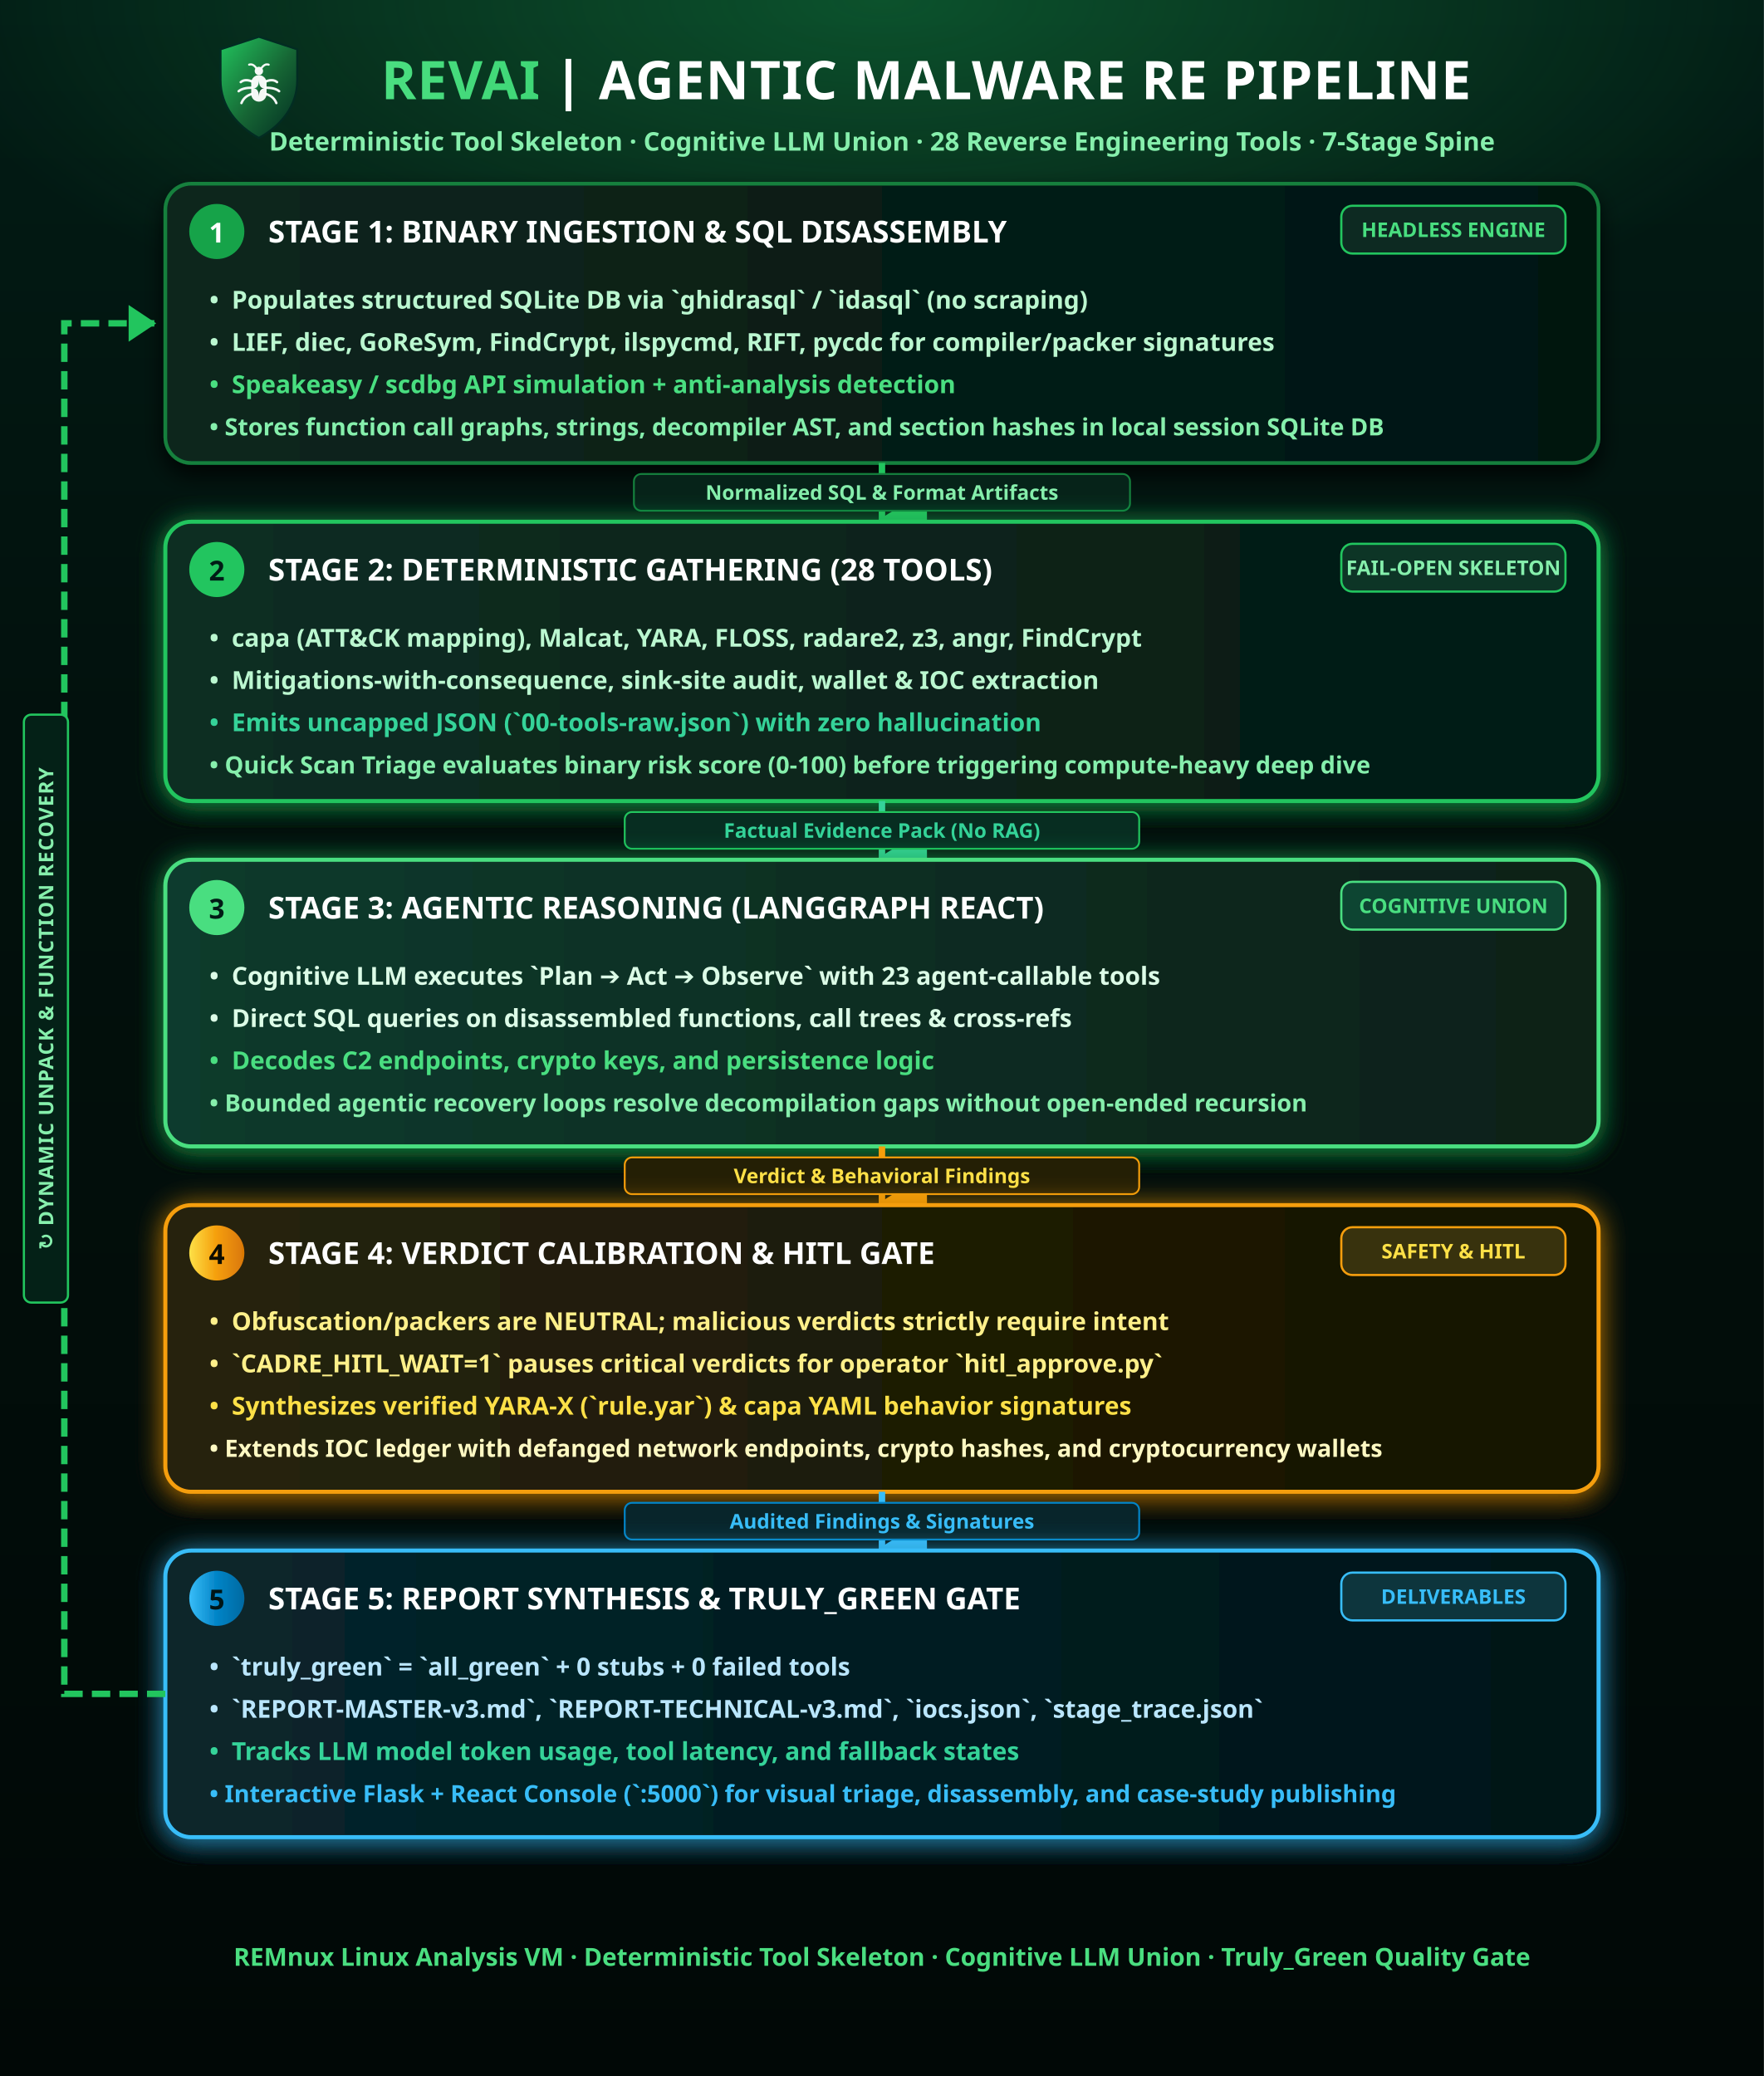
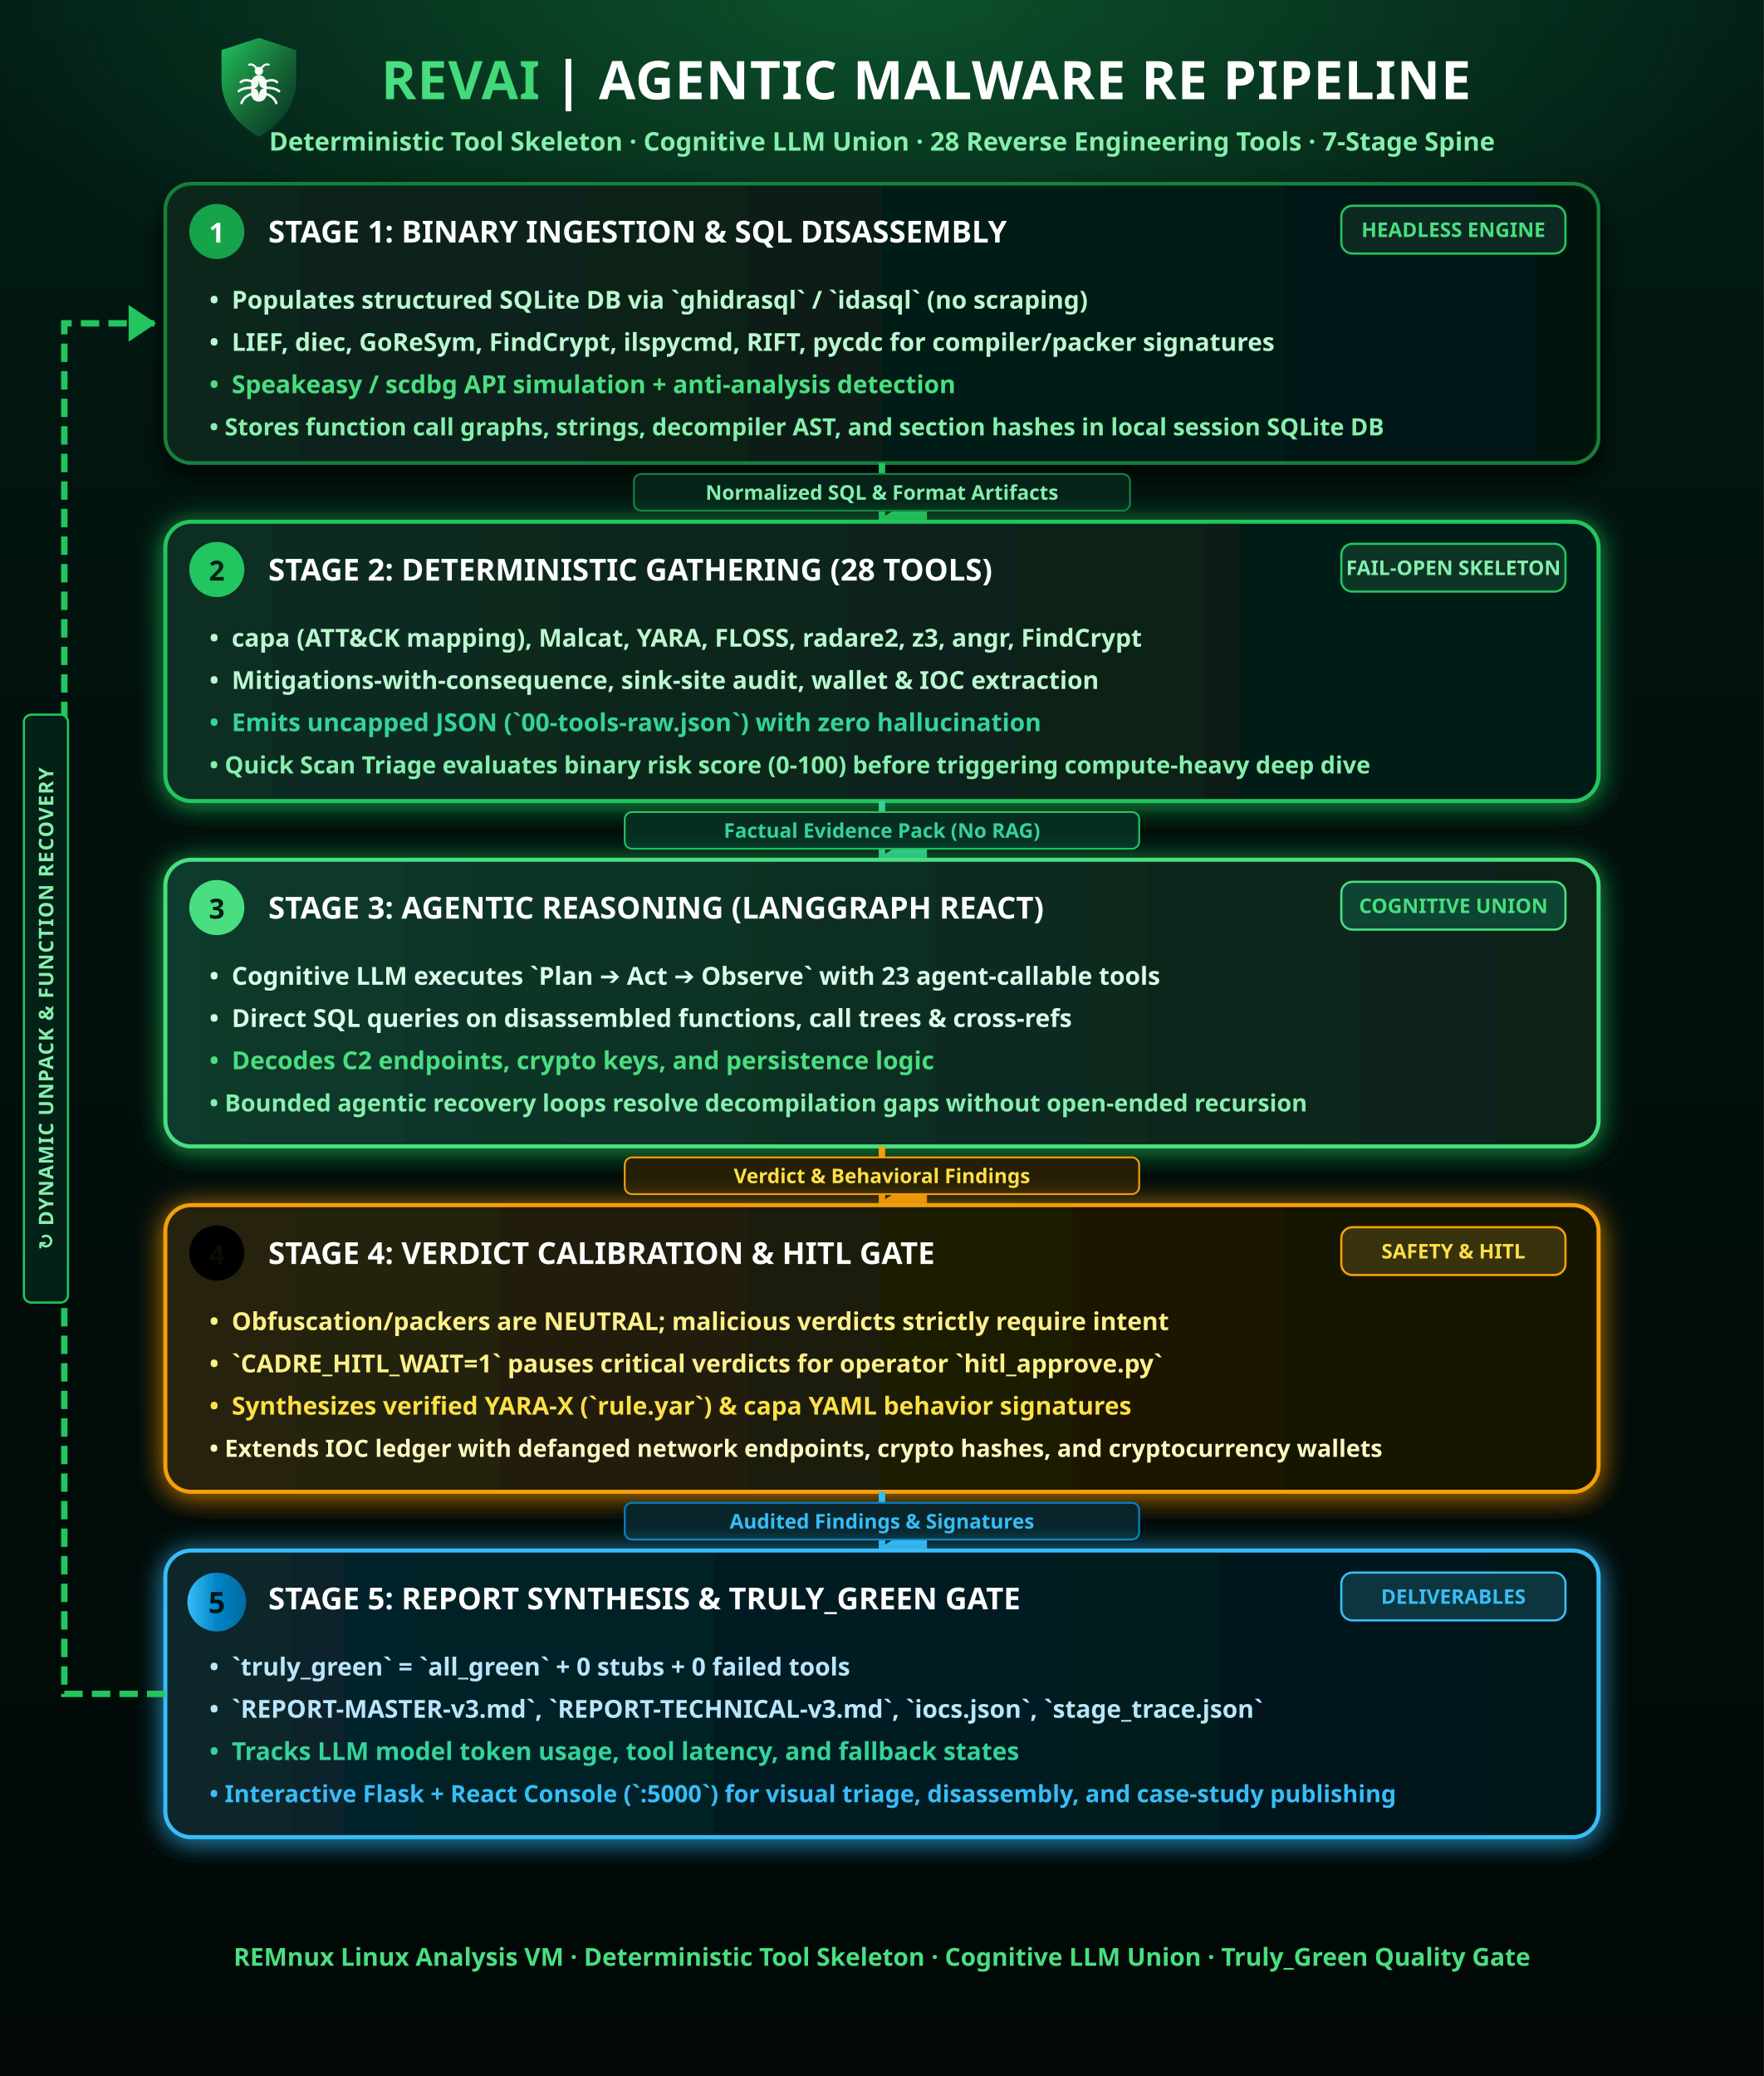
<svg xmlns="http://www.w3.org/2000/svg" width="960" height="1130" viewBox="0 0 960 1130" role="img" aria-label="RevAI Malware Reverse Engineering Architecture Flow">
  <defs>
    <linearGradient id="bgGrad" x1="0" y1="0" x2="0" y2="1">
      <stop offset="0%" stop-color="#021c15" />
      <stop offset="35%" stop-color="#02110d" />
      <stop offset="100%" stop-color="#010806" />
    </linearGradient>
    <radialGradient id="topGlow" cx="50%" cy="0%" r="55%">
      <stop offset="0%" stop-color="#22c55e" stop-opacity="0.32" />
      <stop offset="100%" stop-color="#22c55e" stop-opacity="0" />
    </radialGradient>
    <linearGradient id="shieldGrad" x1="0" y1="0" x2="1" y2="1">
      <stop offset="0%" stop-color="#22c55e" />
      <stop offset="55%" stop-color="#166534" />
      <stop offset="100%" stop-color="#022c22" />
    </linearGradient>
    <linearGradient id="emeraldGrad" x1="0" y1="0" x2="1" y2="0">
      <stop offset="0%" stop-color="#4ade80" />
      <stop offset="50%" stop-color="#22c55e" />
      <stop offset="100%" stop-color="#16a34a" />
    </linearGradient>
    <linearGradient id="goldGrad" x1="0" y1="0" x2="1" y2="0">
      <stop offset="0%" stop-color="#fde047" />
      <stop offset="50%" stop-color="#f59e0b" />
      <stop offset="100%" stop-color="#d97706" />
    </linearGradient>
    <linearGradient id="cyanGrad" x1="0" y1="0" x2="1" y2="0">
      <stop offset="0%" stop-color="#38bdf8" />
      <stop offset="50%" stop-color="#0284c7" />
      <stop offset="100%" stop-color="#0369a1" />
    </linearGradient>
    <linearGradient id="cardIntake" x1="0" y1="0" x2="1" y2="0">
      <stop offset="0%" stop-color="#09261d" />
      <stop offset="100%" stop-color="#041611" />
    </linearGradient>
    <linearGradient id="cardTools" x1="0" y1="0" x2="1" y2="0">
      <stop offset="0%" stop-color="#0b2e23" />
      <stop offset="100%" stop-color="#051a13" />
    </linearGradient>
    <linearGradient id="cardAgent" x1="0" y1="0" x2="1" y2="0">
      <stop offset="0%" stop-color="#0f3b2d" />
      <stop offset="100%" stop-color="#072018" />
    </linearGradient>
    <linearGradient id="cardGate" x1="0" y1="0" x2="1" y2="0">
      <stop offset="0%" stop-color="#262309" />
      <stop offset="100%" stop-color="#161404" />
    </linearGradient>
    <linearGradient id="cardReport" x1="0" y1="0" x2="1" y2="0">
      <stop offset="0%" stop-color="#07262c" />
      <stop offset="100%" stop-color="#031518" />
    </linearGradient>
    <filter id="shadow" x="-10%" y="-10%" width="120%" height="120%">
      <feDropShadow dx="0" dy="6" stdDeviation="6" flood-color="#000000" flood-opacity="0.8" />
    </filter>
    <filter id="glowGreen" x="-20%" y="-20%" width="140%" height="140%">
      <feDropShadow dx="0" dy="0" stdDeviation="7" flood-color="#22c55e" flood-opacity="0.5" />
    </filter>
    <filter id="glowGold" x="-20%" y="-20%" width="140%" height="140%">
      <feDropShadow dx="0" dy="0" stdDeviation="7" flood-color="#f59e0b" flood-opacity="0.5" />
    </filter>
    <filter id="glowCyan" x="-20%" y="-20%" width="140%" height="140%">
      <feDropShadow dx="0" dy="0" stdDeviation="7" flood-color="#38bdf8" flood-opacity="0.5" />
    </filter>
    <marker id="arrDownGreen" markerWidth="10" markerHeight="10" refX="5" refY="7" orient="auto">
      <polygon points="0 0, 10 0, 5 8" fill="#22c55e" />
    </marker>
    <marker id="arrDownEmerald" markerWidth="10" markerHeight="10" refX="5" refY="7" orient="auto">
      <polygon points="0 0, 10 0, 5 8" fill="#34d399" />
    </marker>
    <marker id="arrDownGold" markerWidth="10" markerHeight="10" refX="5" refY="7" orient="auto">
      <polygon points="0 0, 10 0, 5 8" fill="#f59e0b" />
    </marker>
    <marker id="arrDownCyan" markerWidth="10" markerHeight="10" refX="5" refY="7" orient="auto">
      <polygon points="0 0, 10 0, 5 8" fill="#38bdf8" />
    </marker>
  </defs>
  <rect width="960" height="1130" fill="url(#bgGrad)" />
  <rect width="960" height="380" fill="url(#topGlow)" />
  <g transform="translate(480, 46)">
    <g transform="translate(-360, -26) scale(0.38)">
      <path d="M55 0 L110 18 V62 C110 100 86 128 55 145 C24 128 0 100 0 62 V18 Z" fill="url(#shieldGrad)" stroke="#022c22" stroke-width="3" />
      <path d="M52 46 Q47 38 41 40" fill="none" stroke="#ffffff" stroke-width="3" stroke-linecap="round" opacity="0.95" />
      <path d="M58 46 Q63 38 69 40" fill="none" stroke="#ffffff" stroke-width="3" stroke-linecap="round" opacity="0.95" />
      <path d="M45 64 Q35 60 29 65" fill="none" stroke="#ffffff" stroke-width="3.5" stroke-linecap="round" opacity="0.95" />
      <path d="M65 64 Q75 60 81 65" fill="none" stroke="#ffffff" stroke-width="3.5" stroke-linecap="round" opacity="0.95" />
      <path d="M45 73 Q32 73 26 78" fill="none" stroke="#ffffff" stroke-width="3.5" stroke-linecap="round" opacity="0.95" />
      <path d="M65 73 Q78 73 84 78" fill="none" stroke="#ffffff" stroke-width="3.5" stroke-linecap="round" opacity="0.95" />
      <path d="M45 82 Q34 85 30 95" fill="none" stroke="#ffffff" stroke-width="3.5" stroke-linecap="round" opacity="0.95" />
      <path d="M65 82 Q76 85 80 95" fill="none" stroke="#ffffff" stroke-width="3.5" stroke-linecap="round" opacity="0.95" />
      <rect x="44" y="55" width="22" height="38" rx="11" fill="#ffffff" opacity="0.95" />
      <circle cx="55" cy="49" r="6" fill="#ffffff" opacity="0.95" />
      <path d="M55 62 Q55 74 63 74 Q55 74 55 86 Q55 74 47 74 Q55 74 55 62 Z" fill="url(#shieldGrad)" />
    </g>
    <text x="24" y="8" text-anchor="middle" font-family="'Segoe UI', -apple-system, sans-serif" font-size="29" font-weight="900" letter-spacing="0.5">
      <tspan fill="url(#emeraldGrad)">REVAI</tspan>
      <tspan fill="#ffffff" font-weight="800"> | AGENTIC MALWARE RE PIPELINE</tspan>
    </text>
    <text x="0" y="36" text-anchor="middle" font-family="'Segoe UI', -apple-system, sans-serif" font-size="14" font-weight="600" fill="#86efac">
      Deterministic Tool Skeleton · Cognitive LLM Union · 28 Reverse Engineering Tools · 7-Stage Spine
    </text>
  </g>
  <g transform="translate(90, 100)" filter="url(#shadow)">
    <rect x="0" y="0" width="780" height="152" rx="14" fill="url(#cardIntake)" stroke="#15803d" stroke-width="2" />
    <circle cx="28" cy="26" r="15" fill="#16a34a" />
    <text x="28" y="32" text-anchor="middle" font-family="sans-serif" font-size="15" font-weight="900" fill="#ffffff">1</text>
    <text x="56" y="32" font-family="sans-serif" font-size="16.5" font-weight="900" fill="#ffffff">STAGE 1: BINARY INGESTION &amp; SQL DISASSEMBLY</text>
    <rect x="640" y="12" width="122" height="26" rx="6" fill="#082c20" stroke="#22c55e" stroke-width="1.2" />
    <text x="701" y="29" text-anchor="middle" font-family="sans-serif" font-size="11" font-weight="800" fill="#4ade80">HEADLESS ENGINE</text>
    <g transform="translate(24, 52)">
      <text x="0" y="16" font-family="sans-serif" font-size="13.5" font-weight="600" fill="#bbf7d0">• <strong>Ghidra &amp; IDA Pro Headless:</strong> Populates structured SQLite DB via `ghidrasql` / `idasql` (no scraping)</text>
      <text x="0" y="39" font-family="sans-serif" font-size="13.5" font-weight="600" fill="#bbf7d0">• <strong>Format Extractors:</strong> LIEF, diec, GoReSym, FindCrypt, ilspycmd, RIFT, pycdc for compiler/packer signatures</text>
      <text x="0" y="62" font-family="sans-serif" font-size="13.5" font-weight="700" fill="#4ade80">• <strong>Emulation Oracle &amp; Unpack Pass:</strong> Speakeasy / scdbg API simulation + anti-analysis detection</text>
      <text x="0" y="85" font-family="sans-serif" font-size="13" font-weight="600" fill="#86efac">• Stores function call graphs, strings, decompiler AST, and section hashes in local session SQLite DB</text>
    </g>
  </g>
  <g transform="translate(480, 252)">
    <line x1="0" y1="0" x2="0" y2="32" stroke="#22c55e" stroke-width="3.5" marker-end="url(#arrDownGreen)" />
    <rect x="-135" y="6" width="270" height="20" rx="4" fill="#062319" stroke="#15803d" stroke-width="1" />
    <text x="0" y="20" text-anchor="middle" font-family="sans-serif" font-size="11" font-weight="800" fill="#86efac">Normalized SQL &amp; Format Artifacts</text>
  </g>
  <g transform="translate(90, 284)" filter="url(#shadow)">
    <rect x="0" y="0" width="780" height="152" rx="14" fill="url(#cardTools)" stroke="#22c55e" stroke-width="2.2" filter="url(#glowGreen)" />
    <circle cx="28" cy="26" r="15" fill="#22c55e" />
    <text x="28" y="32" text-anchor="middle" font-family="sans-serif" font-size="15" font-weight="900" fill="#021c15">2</text>
    <text x="56" y="32" font-family="sans-serif" font-size="16.5" font-weight="900" fill="#ffffff">STAGE 2: DETERMINISTIC GATHERING (28 TOOLS)</text>
    <rect x="640" y="12" width="122" height="26" rx="6" fill="#093527" stroke="#22c55e" stroke-width="1.2" />
    <text x="701" y="29" text-anchor="middle" font-family="sans-serif" font-size="11" font-weight="800" fill="#86efac">FAIL-OPEN SKELETON</text>
    <g transform="translate(24, 52)">
      <text x="0" y="16" font-family="sans-serif" font-size="13.5" font-weight="600" fill="#bbf7d0">• <strong>28 Deterministic Tools:</strong> capa (ATT&amp;CK mapping), Malcat, YARA, FLOSS, radare2, z3, angr, FindCrypt</text>
      <text x="0" y="39" font-family="sans-serif" font-size="13.5" font-weight="600" fill="#bbf7d0">• <strong>revai-tools Native Extensions:</strong> Mitigations-with-consequence, sink-site audit, wallet &amp; IOC extraction</text>
      <text x="0" y="62" font-family="sans-serif" font-size="13.5" font-weight="700" fill="#34d399">• <strong>Stage-Tagged Evidence Pack:</strong> Emits uncapped JSON (`00-tools-raw.json`) with zero hallucination</text>
      <text x="0" y="85" font-family="sans-serif" font-size="13" font-weight="600" fill="#86efac">• Quick Scan Triage evaluates binary risk score (0-100) before triggering compute-heavy deep dive</text>
    </g>
  </g>
  <g transform="translate(480, 436)">
    <line x1="0" y1="0" x2="0" y2="32" stroke="#34d399" stroke-width="3.5" marker-end="url(#arrDownEmerald)" />
    <rect x="-140" y="6" width="280" height="20" rx="4" fill="#072d21" stroke="#22c55e" stroke-width="1" />
    <text x="0" y="20" text-anchor="middle" font-family="sans-serif" font-size="11" font-weight="800" fill="#34d399">Factual Evidence Pack (No RAG)</text>
  </g>
  <g transform="translate(90, 468)" filter="url(#shadow)">
    <rect x="0" y="0" width="780" height="156" rx="14" fill="url(#cardAgent)" stroke="#4ade80" stroke-width="2.2" filter="url(#glowGreen)" />
    <circle cx="28" cy="26" r="15" fill="#4ade80" />
    <text x="28" y="32" text-anchor="middle" font-family="sans-serif" font-size="15" font-weight="900" fill="#021c15">3</text>
    <text x="56" y="32" font-family="sans-serif" font-size="16.5" font-weight="900" fill="#ffffff">STAGE 3: AGENTIC REASONING (LANGGRAPH REACT)</text>
    <rect x="640" y="12" width="122" height="26" rx="6" fill="#0c4433" stroke="#4ade80" stroke-width="1.2" />
    <text x="701" y="29" text-anchor="middle" font-family="sans-serif" font-size="11" font-weight="800" fill="#4ade80">COGNITIVE UNION</text>
    <g transform="translate(24, 52)">
      <text x="0" y="16" font-family="sans-serif" font-size="13.5" font-weight="600" fill="#dcfce7">• <strong>LangGraph ReAct Loop:</strong> Cognitive LLM executes `Plan ➔ Act ➔ Observe` with 23 agent-callable tools</text>
      <text x="0" y="39" font-family="sans-serif" font-size="13.5" font-weight="600" fill="#dcfce7">• <strong>Evidence-Pack Grounding:</strong> Direct SQL queries on disassembled functions, call trees &amp; cross-refs</text>
      <text x="0" y="62" font-family="sans-serif" font-size="13.5" font-weight="800" fill="#4ade80">• <strong>Deobfuscation &amp; Protocol Extraction:</strong> Decodes C2 endpoints, crypto keys, and persistence logic</text>
      <text x="0" y="85" font-family="sans-serif" font-size="13" font-weight="600" fill="#86efac">• Bounded agentic recovery loops resolve decompilation gaps without open-ended recursion</text>
    </g>
  </g>
  <g transform="translate(480, 624)">
    <line x1="0" y1="0" x2="0" y2="32" stroke="#f59e0b" stroke-width="3.5" marker-end="url(#arrDownGold)" />
    <rect x="-140" y="6" width="280" height="20" rx="4" fill="#241f05" stroke="#f59e0b" stroke-width="1" />
    <text x="0" y="20" text-anchor="middle" font-family="sans-serif" font-size="11" font-weight="800" fill="#fde047">Verdict &amp; Behavioral Findings</text>
  </g>
  <g transform="translate(90, 656)" filter="url(#shadow)">
    <rect x="0" y="0" width="780" height="156" rx="14" fill="url(#cardGate)" stroke="#f59e0b" stroke-width="2.2" filter="url(#glowGold)" />
-     <circle cx="28" cy="26" r="15" fill="url(#goldGrad)" />
+     <circle cx="28" cy="26" r="15" fill="#goldGrad" />
    <text x="28" y="32" text-anchor="middle" font-family="sans-serif" font-size="15" font-weight="900" fill="#0c0701">4</text>
    <text x="56" y="32" font-family="sans-serif" font-size="16.5" font-weight="900" fill="#ffffff">STAGE 4: VERDICT CALIBRATION &amp; HITL GATE</text>
    <rect x="640" y="12" width="122" height="26" rx="6" fill="#383008" stroke="#f59e0b" stroke-width="1.2" />
    <text x="701" y="29" text-anchor="middle" font-family="sans-serif" font-size="11" font-weight="900" fill="#fde047">SAFETY &amp; HITL</text>
    <g transform="translate(24, 52)">
      <text x="0" y="16" font-family="sans-serif" font-size="13.5" font-weight="600" fill="#fef08a">• <strong>Verdict Calibration Contract:</strong> Obfuscation/packers are NEUTRAL; malicious verdicts strictly require intent</text>
      <text x="0" y="39" font-family="sans-serif" font-size="13.5" font-weight="600" fill="#fef08a">• <strong>✋ Human-in-the-Loop Gate:</strong> `CADRE_HITL_WAIT=1` pauses critical verdicts for operator `hitl_approve.py`</text>
      <text x="0" y="62" font-family="sans-serif" font-size="13.5" font-weight="800" fill="#fde047">• <strong>Automated Rule Generation:</strong> Synthesizes verified YARA-X (`rule.yar`) &amp; capa YAML behavior signatures</text>
      <text x="0" y="85" font-family="sans-serif" font-size="13" font-weight="600" fill="#fef9c3">• Extends IOC ledger with defanged network endpoints, crypto hashes, and cryptocurrency wallets</text>
    </g>
  </g>
  <g transform="translate(480, 812)">
    <line x1="0" y1="0" x2="0" y2="32" stroke="#38bdf8" stroke-width="3.5" marker-end="url(#arrDownCyan)" />
    <rect x="-140" y="6" width="280" height="20" rx="4" fill="#08252b" stroke="#0284c7" stroke-width="1" />
    <text x="0" y="20" text-anchor="middle" font-family="sans-serif" font-size="11" font-weight="800" fill="#38bdf8">Audited Findings &amp; Signatures</text>
  </g>
  <g transform="translate(90, 844)" filter="url(#shadow)">
    <rect x="0" y="0" width="780" height="156" rx="14" fill="url(#cardReport)" stroke="#38bdf8" stroke-width="2.2" filter="url(#glowCyan)" />
-     <circle cx="28" cy="26" r="15" fill="url(#cyanGrad)" />
-     <text x="28" y="32" text-anchor="middle" font-family="sans-serif" font-size="15" font-weight="900" fill="#031518">5</text>
+     <circle cx="28" cy="28" r="16" fill="url(#cyanGrad)" />
+     <text x="28" y="34" text-anchor="middle" font-family="sans-serif" font-size="16" font-weight="900" fill="#031518">5</text>
    <text x="56" y="32" font-family="sans-serif" font-size="16.5" font-weight="900" fill="#ffffff">STAGE 5: REPORT SYNTHESIS &amp; TRULY_GREEN GATE</text>
    <rect x="640" y="12" width="122" height="26" rx="6" fill="#09353e" stroke="#38bdf8" stroke-width="1.2" />
    <text x="701" y="29" text-anchor="middle" font-family="sans-serif" font-size="11" font-weight="800" fill="#38bdf8">DELIVERABLES</text>
    <g transform="translate(24, 52)">
      <text x="0" y="16" font-family="sans-serif" font-size="13.5" font-weight="600" fill="#bae6fd">• <strong>Honest Quality Gate (`report_quality.py`):</strong> `truly_green` = `all_green` + 0 stubs + 0 failed tools</text>
      <text x="0" y="39" font-family="sans-serif" font-size="13.5" font-weight="600" fill="#bae6fd">• <strong>Comprehensive Deliverables:</strong> `REPORT-MASTER-v3.md`, `REPORT-TECHNICAL-v3.md`, `iocs.json`, `stage_trace.json`</text>
      <text x="0" y="62" font-family="sans-serif" font-size="13.5" font-weight="700" fill="#34d399">• <strong>Audit Trail &amp; Provenance:</strong> Tracks LLM model token usage, tool latency, and fallback states</text>
      <text x="0" y="85" font-family="sans-serif" font-size="13" font-weight="700" fill="#38bdf8">• Interactive Flask + React Console (`:5000`) for visual triage, disassembly, and case-study publishing</text>
    </g>
  </g>
  <path d="M 90 922 L 35 922 L 35 176 L 85 176" fill="none" stroke="#22c55e" stroke-width="3.5" stroke-dasharray="10 5" />
  <polygon points="85,176 70,166 70,186" fill="#22c55e" />
  <g transform="translate(25, 549) rotate(-90)">
    <rect x="-160" y="-12" width="320" height="24" rx="4" fill="#042117" stroke="#22c55e" stroke-width="1.2" />
    <text x="0" y="4" text-anchor="middle" font-family="sans-serif" font-size="11" font-weight="800" fill="#86efac" letter-spacing="0.5">
      ↻ DYNAMIC UNPACK &amp; FUNCTION RECOVERY
    </text>
  </g>
  <g transform="translate(480, 1070)">
    <text text-anchor="middle" font-family="'Segoe UI', sans-serif" font-size="13.5" font-weight="600" fill="#4ade80">
      REMnux Linux Analysis VM · Deterministic Tool Skeleton · Cognitive LLM Union · Truly_Green Quality Gate
    </text>
  </g>
</svg>
